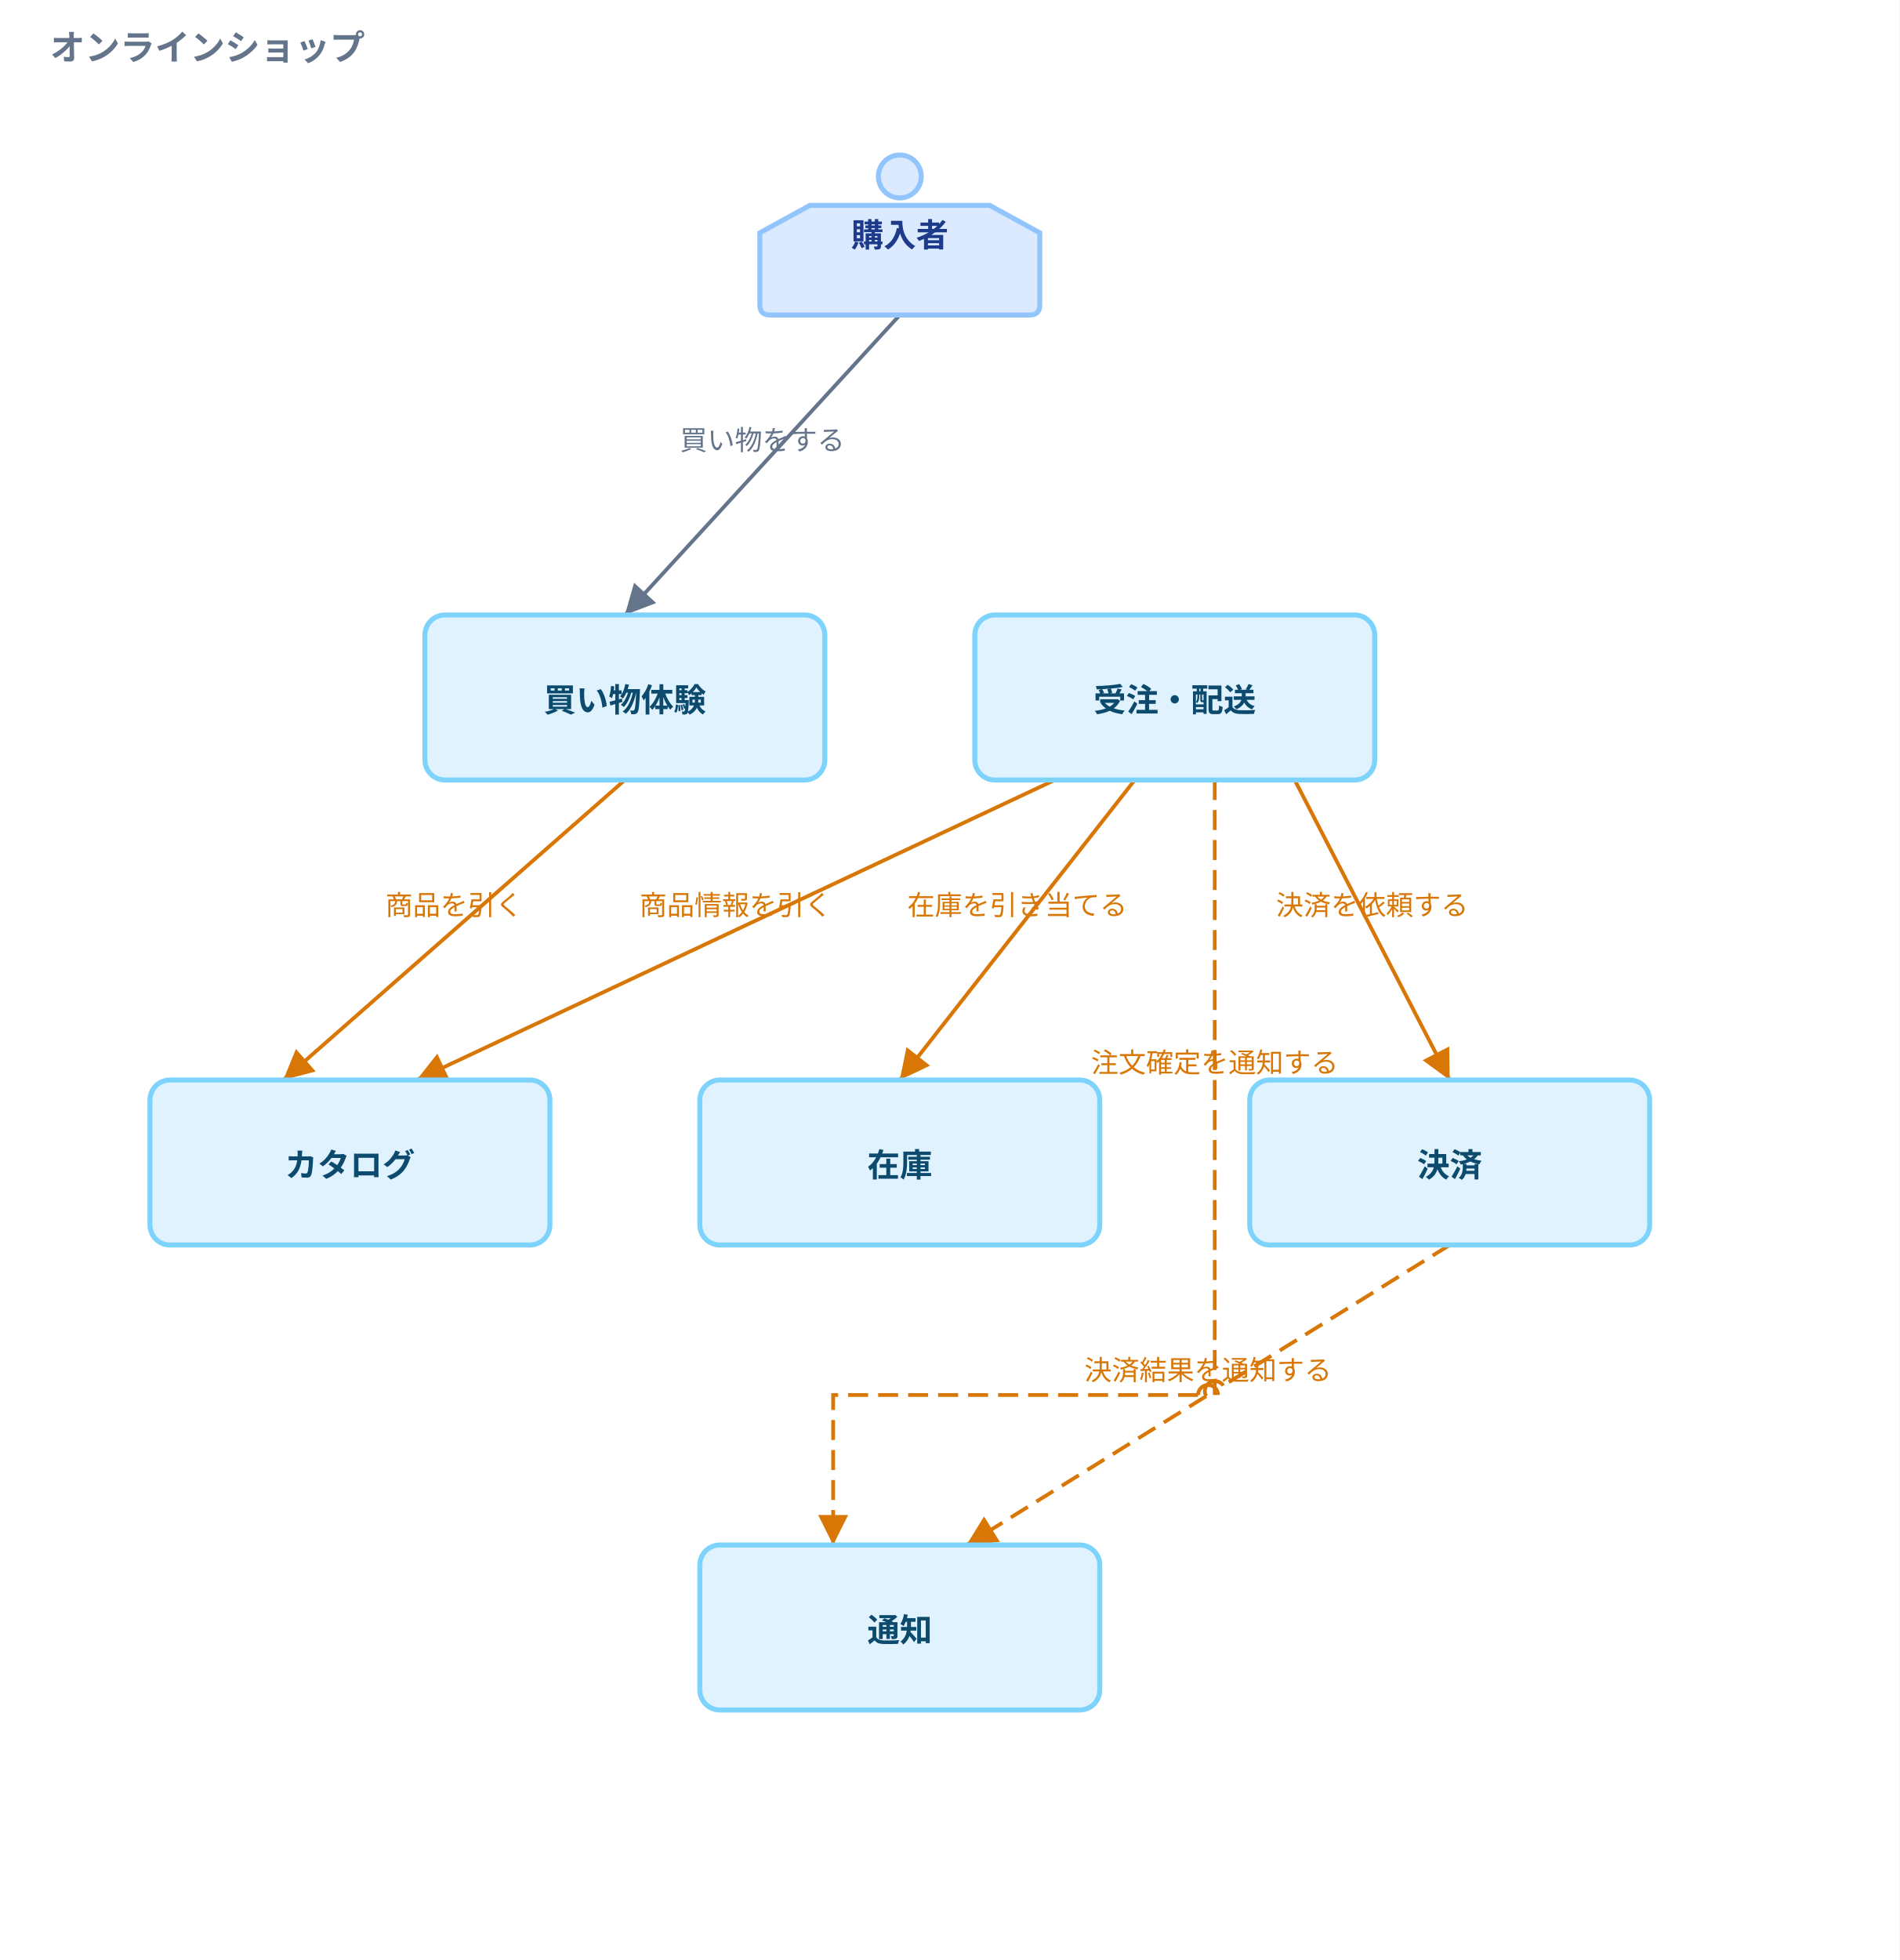
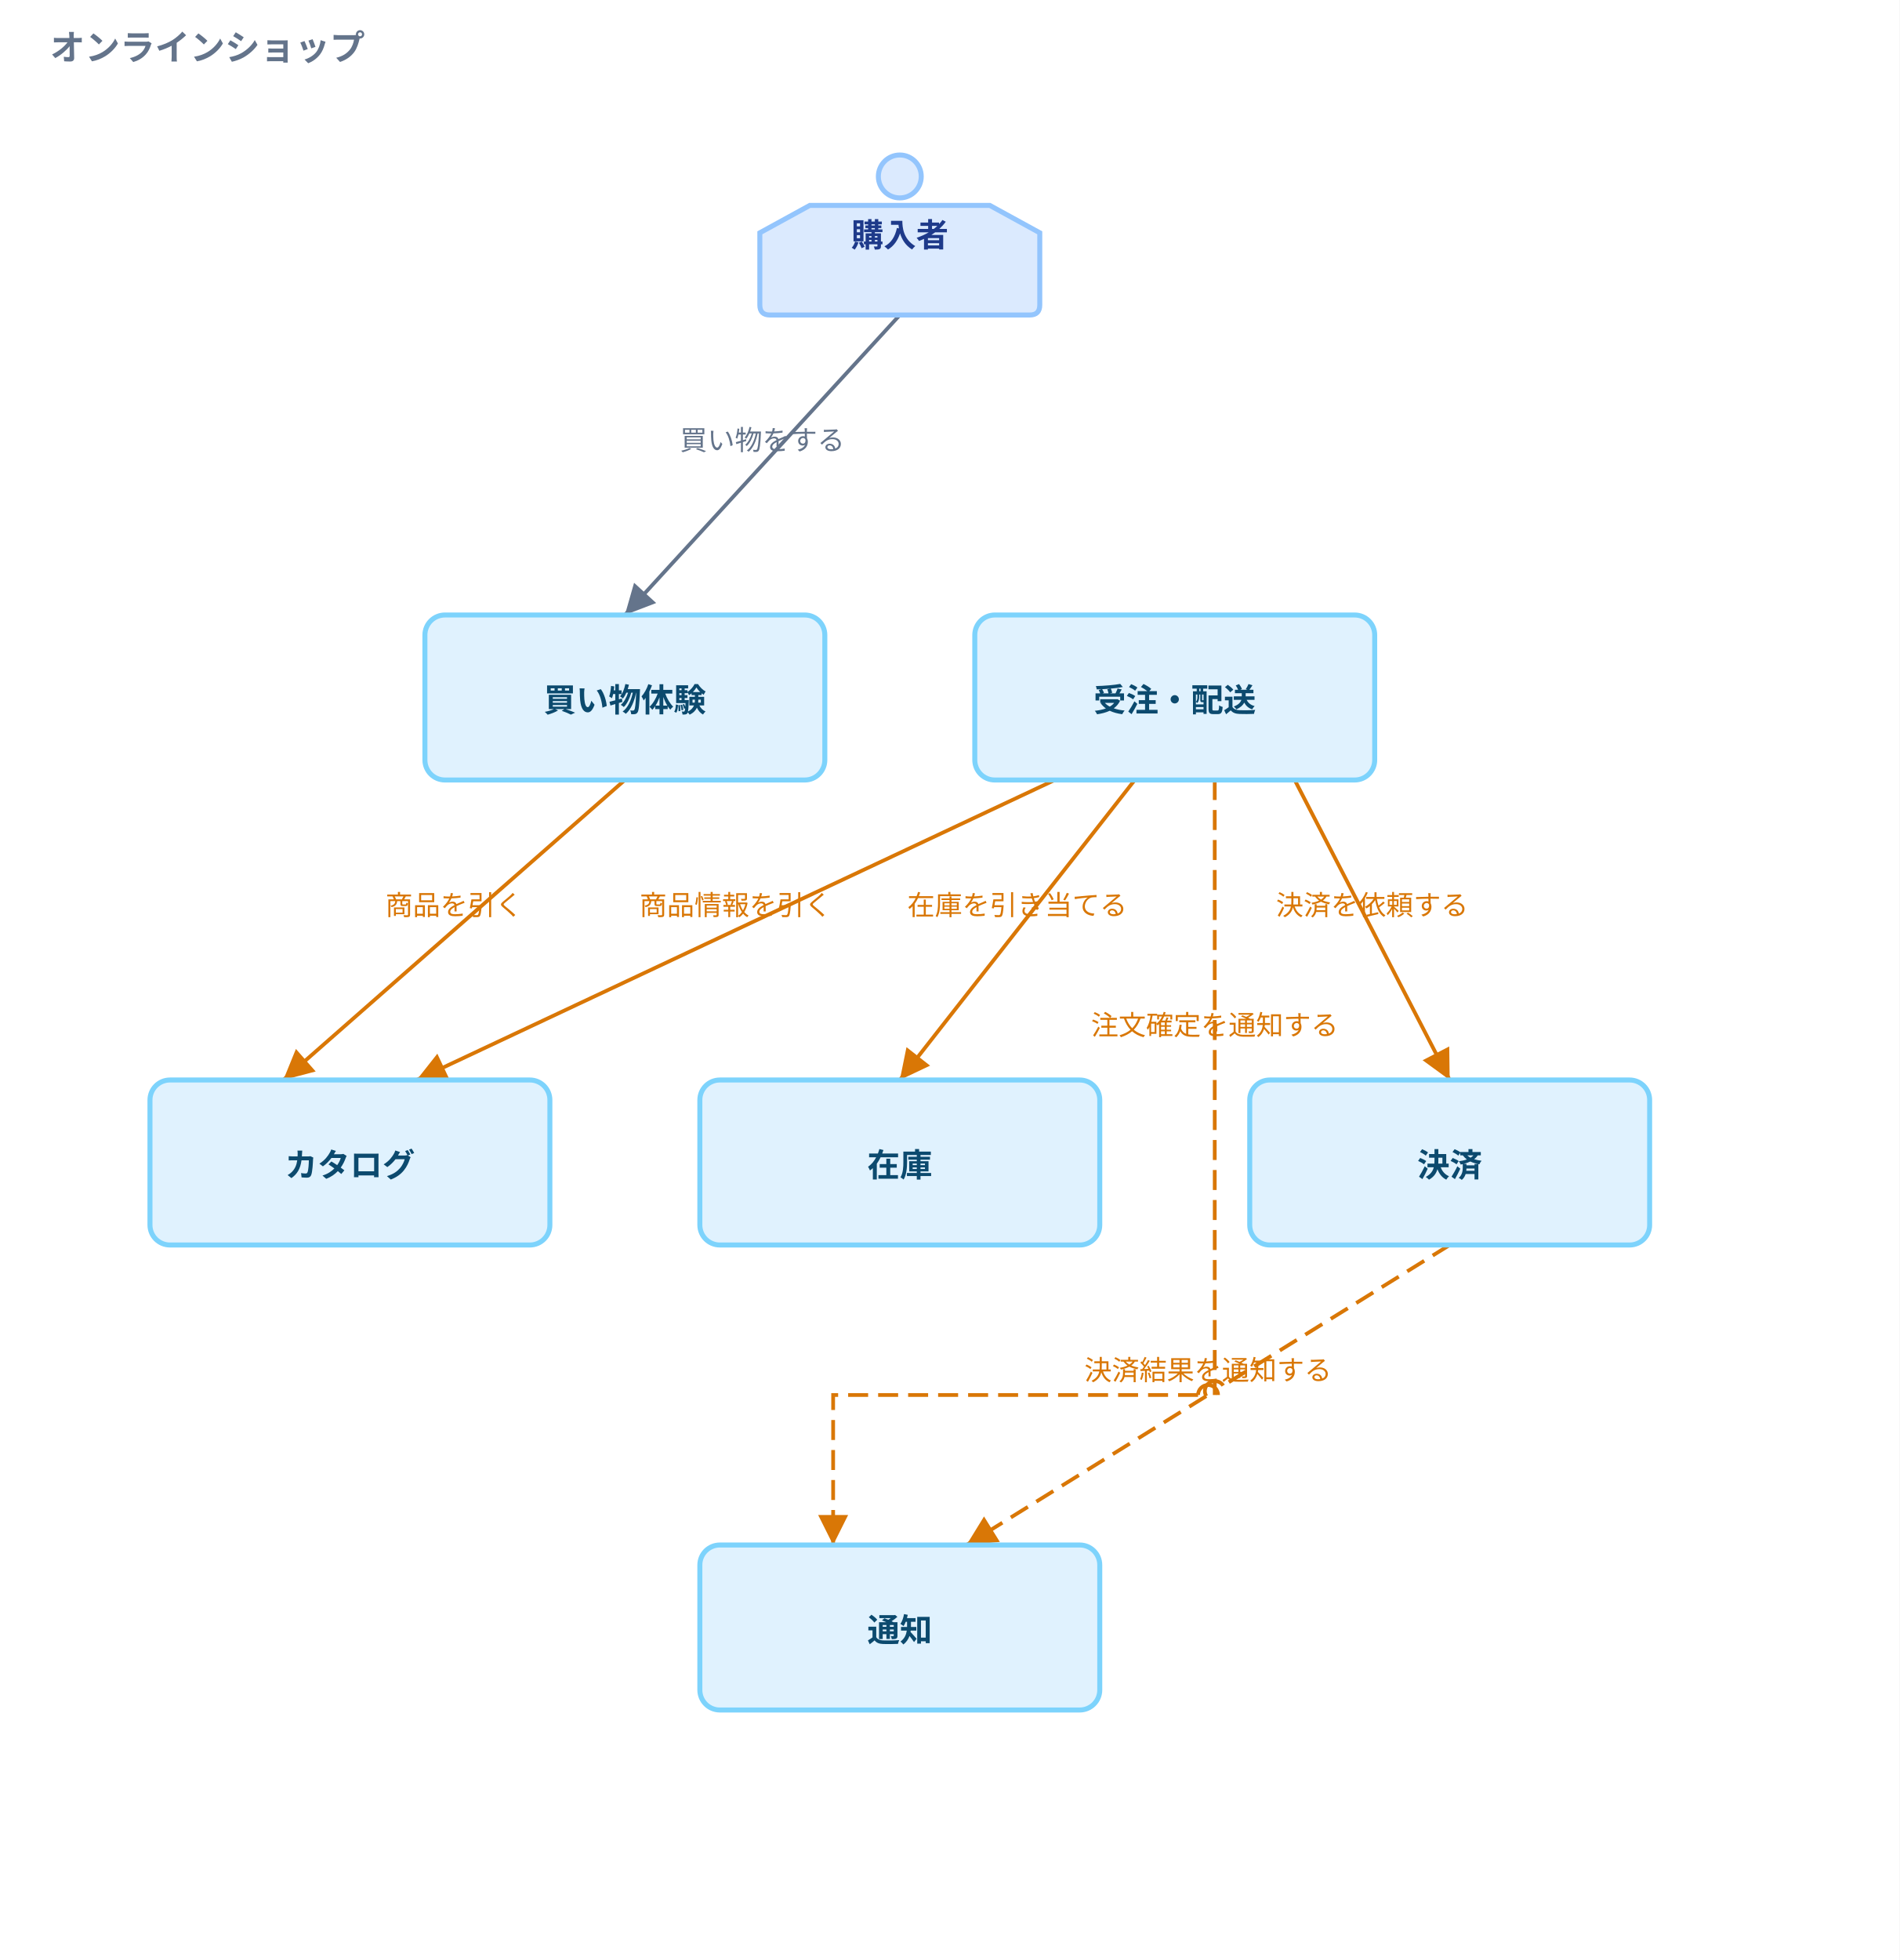
<svg xmlns="http://www.w3.org/2000/svg" viewBox="0 0 760 784" width="760" height="784">
  <defs>
    <marker id="arrow-default" viewBox="0 0 10 10" refX="10" refY="5" markerWidth="8" markerHeight="8" orient="auto-start-reverse">
      <path d="M 0 0 L 10 5 L 0 10 z" fill="#64748B" />
    </marker>
    <marker id="arrow-0" viewBox="0 0 10 10" refX="10" refY="5" markerWidth="8" markerHeight="8" orient="auto-start-reverse">
      <path d="M 0 0 L 10 5 L 0 10 z" fill="#D97706" />
    </marker>
  </defs>
  <rect width="760" height="784" fill="#FFFFFF" rx="0" />
  <text x="20" y="24" fill="#64748B" font-size="14px" font-family="sans-serif" font-weight="bold">オンラインショップ</text>
  <g class="edges">
    <g data-edge-from="Customer" data-edge-to="ShoppingService" data-edge-kind="sync" data-edge-canonical-id="Customer-&gt;ShoppingService" data-edge-label="買い物をする" class="krs-edge krs-edge--interactive">
      <line x1="360" y1="126" x2="250" y2="246" stroke="transparent" stroke-width="14" stroke-linecap="butt" class="krs-edge__hitline" />
      <line x1="360" y1="126" x2="250" y2="246" stroke="#64748B" stroke-width="1.5" marker-end="url(#arrow-default)" />
      <text x="305" y="180" text-anchor="middle" fill="#64748B" font-size="11px" font-family="sans-serif">買い物をする</text>
    </g>
    <g data-edge-from="ShoppingService" data-edge-to="CatalogService" data-edge-kind="sync" data-edge-canonical-id="ShoppingService-&gt;CatalogService" data-edge-label="商品を引く" class="krs-edge krs-edge--interactive">
      <line x1="250" y1="312" x2="113.333" y2="432" stroke="transparent" stroke-width="14" stroke-linecap="butt" class="krs-edge__hitline" />
      <line x1="250" y1="312" x2="113.333" y2="432" stroke="#D97706" stroke-width="1.5" marker-end="url(#arrow-0)" />
      <text x="181.667" y="366" text-anchor="middle" fill="#D97706" font-size="11px" font-family="sans-serif">商品を引く</text>
    </g>
    <g data-edge-from="OrderService" data-edge-to="CatalogService" data-edge-kind="sync" data-edge-canonical-id="OrderService-&gt;CatalogService" data-edge-label="商品情報を引く" class="krs-edge krs-edge--interactive">
      <line x1="422" y1="312" x2="166.667" y2="432" stroke="transparent" stroke-width="14" stroke-linecap="butt" class="krs-edge__hitline" />
      <line x1="422" y1="312" x2="166.667" y2="432" stroke="#D97706" stroke-width="1.5" marker-end="url(#arrow-0)" />
      <text x="294.333" y="366" text-anchor="middle" fill="#D97706" font-size="11px" font-family="sans-serif">商品情報を引く</text>
    </g>
    <g data-edge-from="OrderService" data-edge-to="InventoryService" data-edge-kind="sync" data-edge-canonical-id="OrderService-&gt;InventoryService" data-edge-label="在庫を引き当てる" class="krs-edge krs-edge--interactive">
      <line x1="454" y1="312" x2="360" y2="432" stroke="transparent" stroke-width="14" stroke-linecap="butt" class="krs-edge__hitline" />
      <line x1="454" y1="312" x2="360" y2="432" stroke="#D97706" stroke-width="1.5" marker-end="url(#arrow-0)" />
      <text x="407" y="366" text-anchor="middle" fill="#D97706" font-size="11px" font-family="sans-serif">在庫を引き当てる</text>
    </g>
    <g data-edge-from="OrderService" data-edge-to="PaymentService" data-edge-kind="sync" data-edge-canonical-id="OrderService-&gt;PaymentService" data-edge-label="決済を依頼する" class="krs-edge krs-edge--interactive">
      <line x1="518" y1="312" x2="580" y2="432" stroke="transparent" stroke-width="14" stroke-linecap="butt" class="krs-edge__hitline" />
      <line x1="518" y1="312" x2="580" y2="432" stroke="#D97706" stroke-width="1.5" marker-end="url(#arrow-0)" />
      <text x="549" y="366" text-anchor="middle" fill="#D97706" font-size="11px" font-family="sans-serif">決済を依頼する</text>
    </g>
    <g data-edge-from="OrderService" data-edge-to="NotificationService" data-edge-kind="async" data-edge-canonical-id="OrderService--&gt;NotificationService" data-edge-label="注文確定を通知する" class="krs-edge krs-edge--interactive">
      <polyline points="486,312 486,558 333.333,558 333.333,618" fill="none" stroke="transparent" stroke-width="14" stroke-linecap="butt" class="krs-edge__hitline" />
      <path d="M 486 312 L 486 558 L 486 558 M 479.33 558 L 333.33 558 L 333.33 618" fill="none" stroke="#D97706" stroke-width="1.5" stroke-dasharray="8 4" marker-end="url(#arrow-0)" />
-       <text x="486" y="429" text-anchor="middle" fill="#D97706" font-size="11px" font-family="sans-serif">注文確定を通知する</text>
+       <text x="486" y="414" text-anchor="middle" fill="#D97706" font-size="11px" font-family="sans-serif">注文確定を通知する</text>
    </g>
    <g data-edge-from="PaymentService" data-edge-to="NotificationService" data-edge-kind="async" data-edge-canonical-id="PaymentService--&gt;NotificationService" data-edge-label="決済結果を通知する" class="krs-edge krs-edge--interactive">
      <line x1="580" y1="498" x2="386.667" y2="618" stroke="transparent" stroke-width="14" stroke-linecap="butt" class="krs-edge__hitline" />
      <path d="M 580 498 L 489.4 554.24 M 482.6 558.45 L 386.67 618" fill="none" stroke="#D97706" stroke-width="1.5" stroke-dasharray="8 4" marker-end="url(#arrow-0)" />
      <text x="483.333" y="552" text-anchor="middle" fill="#D97706" font-size="11px" font-family="sans-serif">決済結果を通知する</text>
    </g>
  </g>
  <g class="crossing-marks">
    <path d="M 482.6 558.45 A 4 4 -31.83 0 1 489.4 554.24" fill="none" stroke="#D97706" stroke-width="1.5" />
    <path d="M 479.33 558 A 4 4 0 0 1 487.33 558" fill="none" stroke="#D97706" stroke-width="1.5" />
  </g>
  <g class="nodes">
    <g data-node-id="Customer" data-node-kind="user" data-has-children="false" data-has-description="false">
      <circle cx="360" cy="70.58" r="8.58" fill="#DBEAFE" stroke="#93C5FD" stroke-width="2" />
      <path d="M324 82.16 L396 82.16 L416 93.12 L416 122 Q416 126 412 126 L308 126 Q304 126 304 122 L304 93.12 Z" fill="#DBEAFE" stroke="#93C5FD" stroke-width="2" />
      <text x="360" y="93" text-anchor="middle" dominant-baseline="central" fill="#1E3A8A" font-size="13px" font-weight="bold" font-family="sans-serif">購入者</text>
    </g>
    <g data-node-id="ShoppingService" data-node-kind="service" data-has-children="true" data-has-description="false" style="cursor: pointer">
      <rect x="170" y="246" width="160" height="66" rx="8" ry="8" fill="#E0F2FE" stroke="#7DD3FC" stroke-width="2" />
      <text x="250" y="279" text-anchor="middle" dominant-baseline="central" fill="#0C4A6E" font-size="13px" font-weight="bold" font-family="sans-serif">買い物体験</text>
    </g>
    <g data-node-id="OrderService" data-node-kind="service" data-has-children="true" data-has-description="false" style="cursor: pointer">
      <rect x="390" y="246" width="160" height="66" rx="8" ry="8" fill="#E0F2FE" stroke="#7DD3FC" stroke-width="2" />
      <text x="470" y="279" text-anchor="middle" dominant-baseline="central" fill="#0C4A6E" font-size="13px" font-weight="bold" font-family="sans-serif">受注・配送</text>
    </g>
    <g data-node-id="CatalogService" data-node-kind="service" data-has-children="true" data-has-description="false" style="cursor: pointer">
      <rect x="60" y="432" width="160" height="66" rx="8" ry="8" fill="#E0F2FE" stroke="#7DD3FC" stroke-width="2" />
      <text x="140" y="465" text-anchor="middle" dominant-baseline="central" fill="#0C4A6E" font-size="13px" font-weight="bold" font-family="sans-serif">カタログ</text>
    </g>
    <g data-node-id="InventoryService" data-node-kind="service" data-has-children="true" data-has-description="false" style="cursor: pointer">
      <rect x="280" y="432" width="160" height="66" rx="8" ry="8" fill="#E0F2FE" stroke="#7DD3FC" stroke-width="2" />
      <text x="360" y="465" text-anchor="middle" dominant-baseline="central" fill="#0C4A6E" font-size="13px" font-weight="bold" font-family="sans-serif">在庫</text>
    </g>
    <g data-node-id="PaymentService" data-node-kind="service" data-has-children="true" data-has-description="false" style="cursor: pointer">
      <rect x="500" y="432" width="160" height="66" rx="8" ry="8" fill="#E0F2FE" stroke="#7DD3FC" stroke-width="2" />
      <text x="580" y="465" text-anchor="middle" dominant-baseline="central" fill="#0C4A6E" font-size="13px" font-weight="bold" font-family="sans-serif">決済</text>
    </g>
    <g data-node-id="NotificationService" data-node-kind="service" data-has-children="true" data-has-description="false" style="cursor: pointer">
      <rect x="280" y="618" width="160" height="66" rx="8" ry="8" fill="#E0F2FE" stroke="#7DD3FC" stroke-width="2" />
      <text x="360" y="651" text-anchor="middle" dominant-baseline="central" fill="#0C4A6E" font-size="13px" font-weight="bold" font-family="sans-serif">通知</text>
    </g>
  </g>
</svg>
